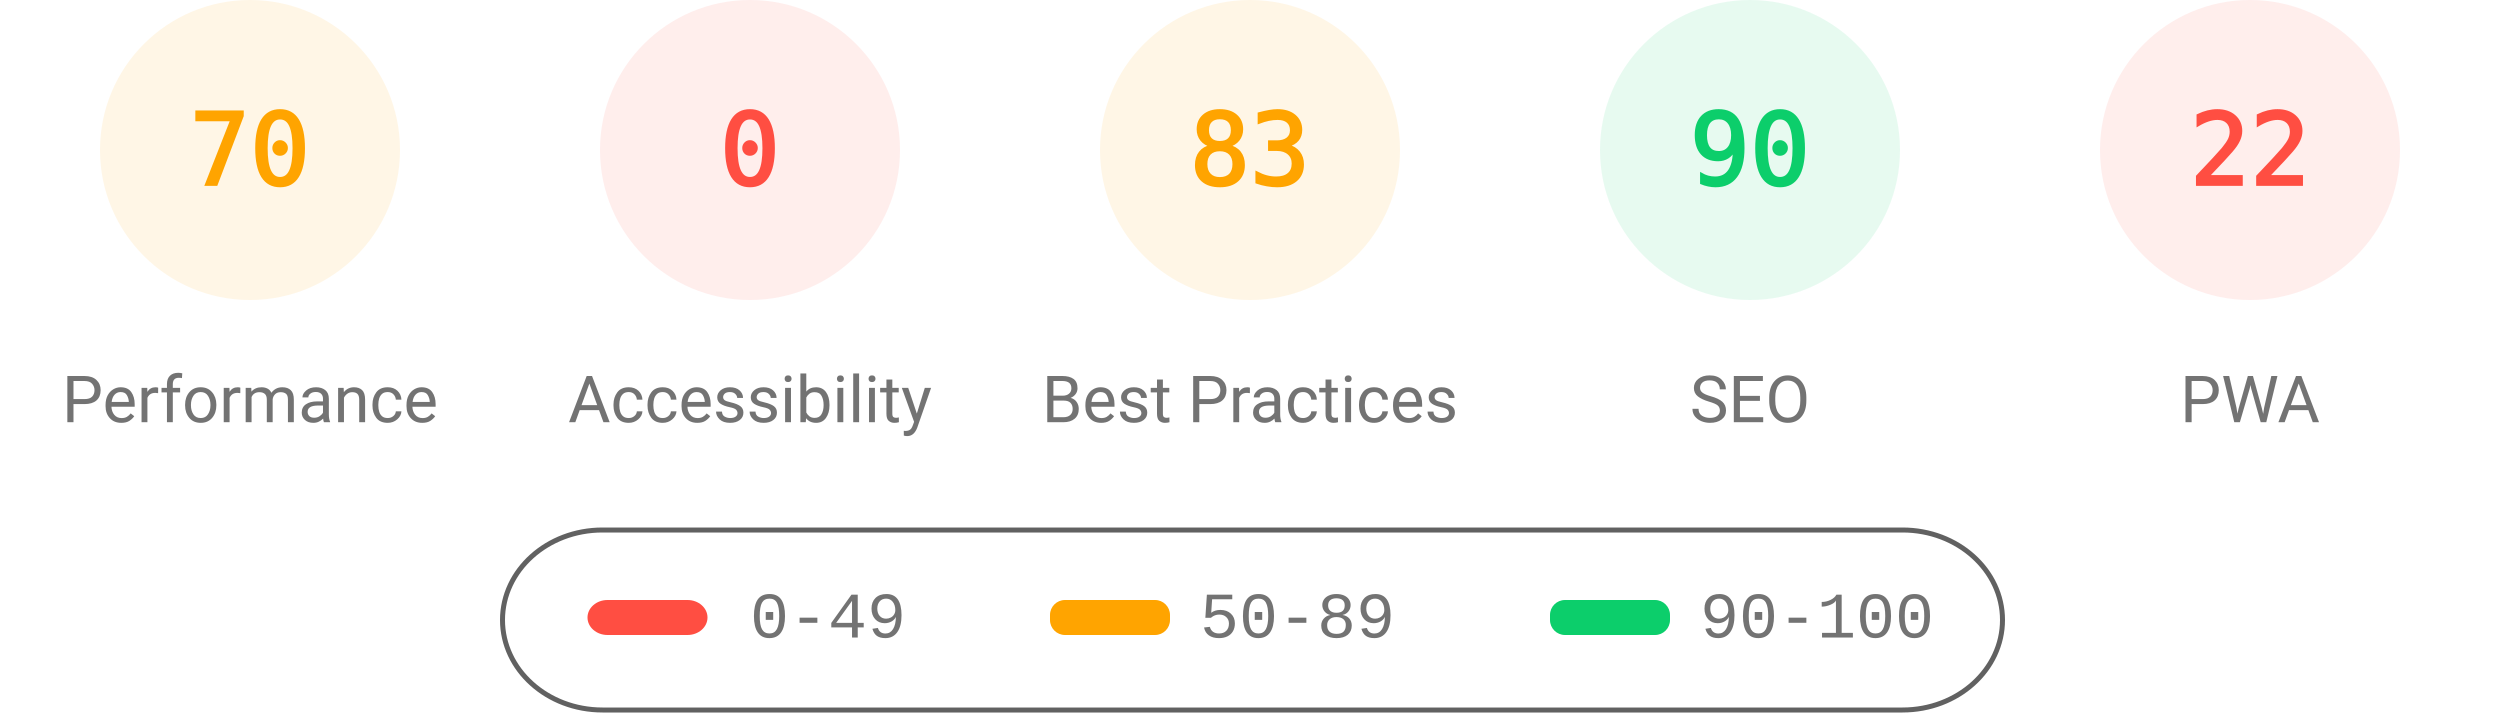
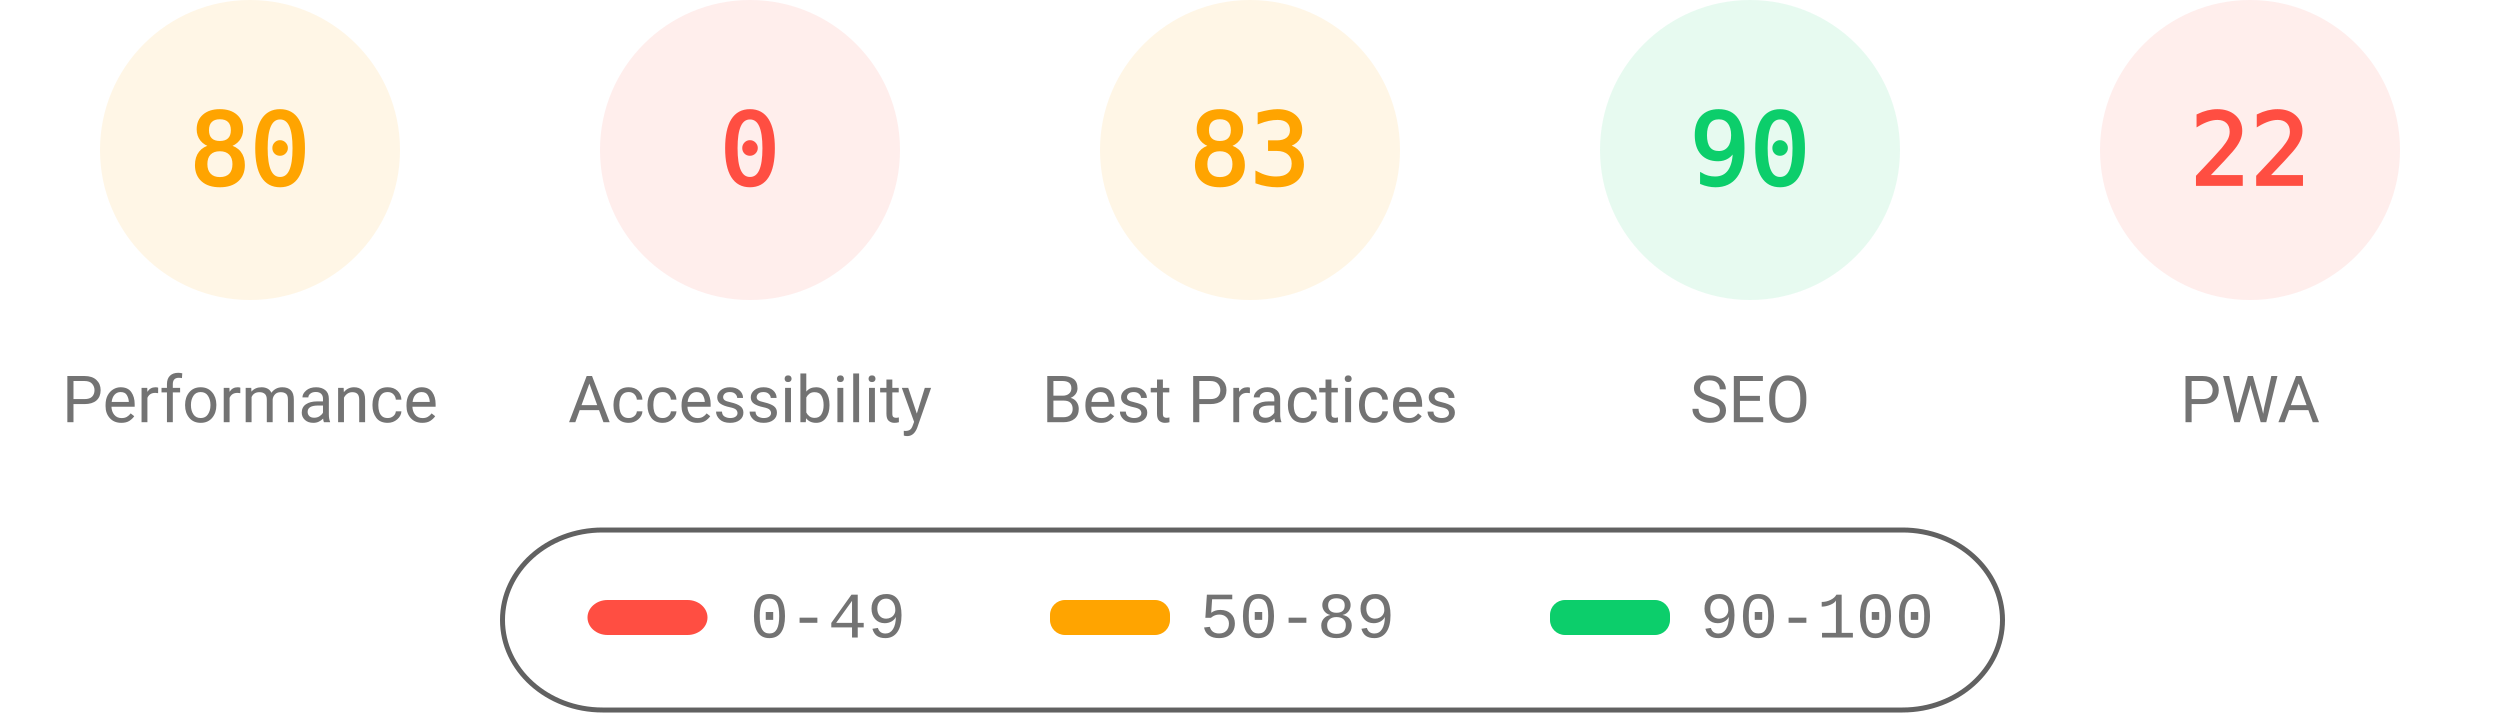
<svg xmlns="http://www.w3.org/2000/svg" fill="none" width="1000" height="285">
  <style>.gauge-base{opacity:.1}.gauge-arc{fill:none;animation-delay:250ms;stroke-linecap:round;transform:rotate(-90deg);transform-origin:100px 60px;animation:load-gauge 1s ease forwards}.guage-text{font-size:40px;font-family:monospace;text-align:center}.guage-red{color:#ff4e42;fill:#ff4e42;stroke:#ff4e42}.guage-orange{color:#ffa400;fill:#ffa400;stroke:#ffa400}.guage-green{color:#0cce6b;fill:#0cce6b;stroke:#0cce6b}.guage-undefined{color:#5c5c5c;fill:#5c5c5c;stroke:#5c5c5c}.guage-title{color:#737373;fill:#737373;stroke:none;font-size:26px;line-height:26px;font-family:Roboto,Halvetica,Arial,sans-serif}@keyframes load-gauge{from{stroke-dasharray:0 352.858}}</style>
  <svg class="guage-div guage-perf guage-orange" viewBox="0 0 200 200" width="200" height="200">
    <circle class="gauge-base" r="56" cx="100" cy="60" stroke-width="8" />
-     <circle class="gauge-arc guage-arc-1" r="56" cx="100" cy="60" stroke-width="8" style="stroke-dasharray:246.301,351.858" />
-     <text class="guage-text" x="100" y="60" alignment-baseline="central" dominant-baseline="central" text-anchor="middle">70</text>
+     <circle class="gauge-arc guage-arc-1" r="56" cx="100" cy="60" stroke-width="8" style="stroke-dasharray:281.486,351.858" />
+     <text class="guage-text" x="100" y="60" alignment-baseline="central" dominant-baseline="central" text-anchor="middle">80</text>
    <text class="guage-title" x="100" y="160" alignment-baseline="central" dominant-baseline="central" text-anchor="middle">Performance</text>
  </svg>
  <svg class="guage-div guage-acc guage-red" viewBox="0 0 200 200" width="200" height="200" x="200">
    <circle class="gauge-base" r="56" cx="100" cy="60" stroke-width="8" />
    <circle class="gauge-arc guage-arc-2" r="56" cx="100" cy="60" stroke-width="8" style="stroke-dasharray:0,351.858" />
    <text class="guage-text" x="100" y="60" alignment-baseline="central" dominant-baseline="central" text-anchor="middle">0</text>
    <text class="guage-title" x="100" y="160" alignment-baseline="central" dominant-baseline="central" text-anchor="middle">Accessibility</text>
  </svg>
  <svg class="guage-div guage-best guage-orange" viewBox="0 0 200 200" width="200" height="200" x="400">
    <circle class="gauge-base" r="56" cx="100" cy="60" stroke-width="8" />
    <circle class="gauge-arc guage-arc-3" r="56" cx="100" cy="60" stroke-width="8" style="stroke-dasharray:292.042,351.858" />
    <text class="guage-text" x="100" y="60" alignment-baseline="central" dominant-baseline="central" text-anchor="middle">83</text>
    <text class="guage-title" x="100" y="160" alignment-baseline="central" dominant-baseline="central" text-anchor="middle">Best Practices</text>
  </svg>
  <svg class="guage-div guage-seo guage-green" viewBox="0 0 200 200" width="200" height="200" x="600">
    <circle class="gauge-base" r="56" cx="100" cy="60" stroke-width="8" />
    <circle class="gauge-arc guage-arc-4" r="56" cx="100" cy="60" stroke-width="8" style="stroke-dasharray:316.672,351.858" />
    <text class="guage-text" x="100" y="60" alignment-baseline="central" dominant-baseline="central" text-anchor="middle">90</text>
    <text class="guage-title" x="100" y="160" alignment-baseline="central" dominant-baseline="central" text-anchor="middle">SEO</text>
  </svg>
  <svg class="guage-div guage-pwa guage-red" viewBox="0 0 200 200" width="200" height="200" x="800">
    <circle class="gauge-base" r="56" cx="100" cy="60" stroke-width="8" />
    <circle class="gauge-arc guage-arc-4" r="56" cx="100" cy="60" stroke-width="8" style="stroke-dasharray:77.409,351.858" />
    <text class="guage-text" x="100" y="60" alignment-baseline="central" dominant-baseline="central" text-anchor="middle">22</text>
    <text class="guage-title" x="100" y="160" alignment-baseline="central" dominant-baseline="central" text-anchor="middle">PWA</text>
  </svg>
  <svg width="604" height="76" x="200" y="210">
    <path fill="none" id="canvas_background" d="M-1-1h604v80H-1z" />
    <rect fill-opacity="0" stroke="#616161" stroke-width="2" rx="40" id="svg_2" height="72" width="600" y="2" x="1" fill="#000" />
    <rect stroke="#000" rx="8" id="svg_3" height="14" width="48" y="30" x="35" stroke-opacity="null" stroke-width="0" fill="#ff4e42" />
    <rect stroke="#000" rx="6" id="svg_4" height="14" width="48" y="30" x="220" stroke-opacity="null" stroke-width="0" fill="#ffa400" />
    <rect stroke="#000" rx="6" id="svg_5" height="14" width="48" y="30" x="420" stroke-opacity="null" stroke-width="0" fill="#0cce6b" />
    <text xml:space="preserve" text-anchor="start" font-family="'Courier New', Courier, monospace" font-size="26" id="svg_6" y="45" x="100" stroke-opacity="null" stroke-width="0" stroke="#000" fill="#737373">0-49</text>
    <text xml:space="preserve" text-anchor="start" font-family="'Courier New', Courier, monospace" font-size="26" id="svg_7" y="45" x="280" stroke-opacity="null" stroke-width="0" stroke="#000" fill="#737373">50-89</text>
    <text xml:space="preserve" text-anchor="start" font-family="'Courier New', Courier, monospace" font-size="26" id="svg_8" y="45" x="480" stroke-opacity="null" stroke-width="0" stroke="#000" fill="#737373">90-100</text>
  </svg>
</svg>
